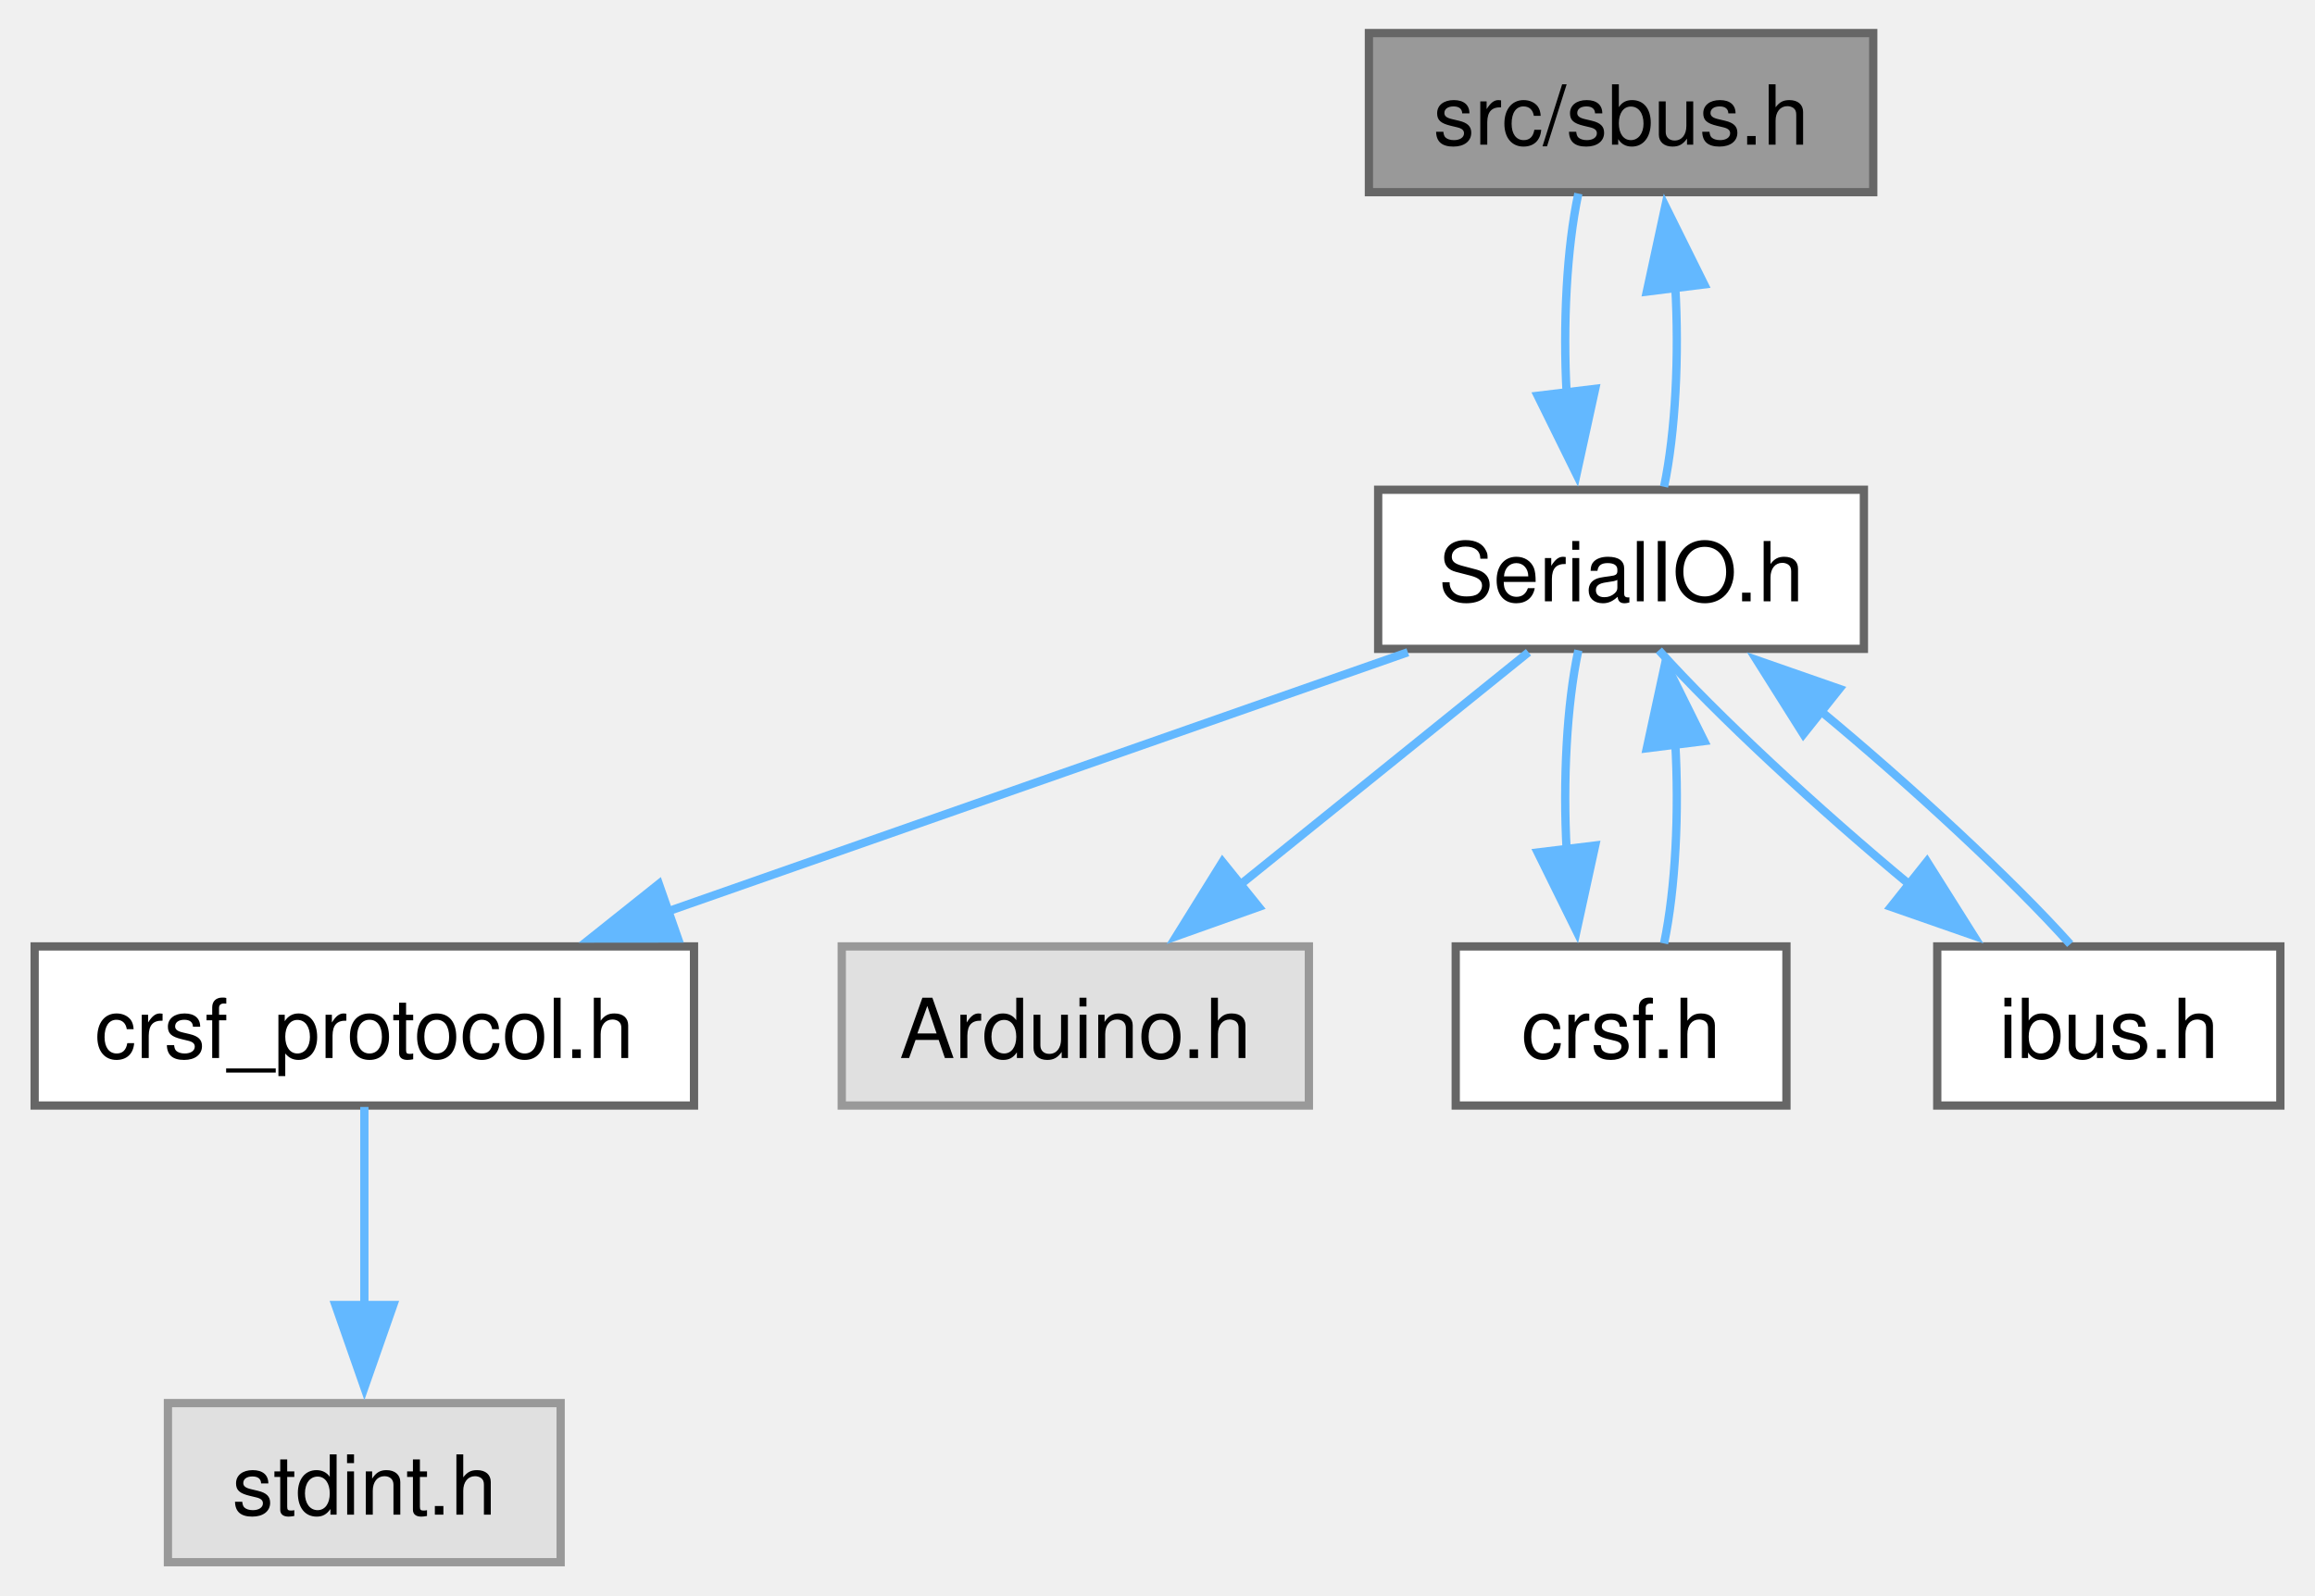
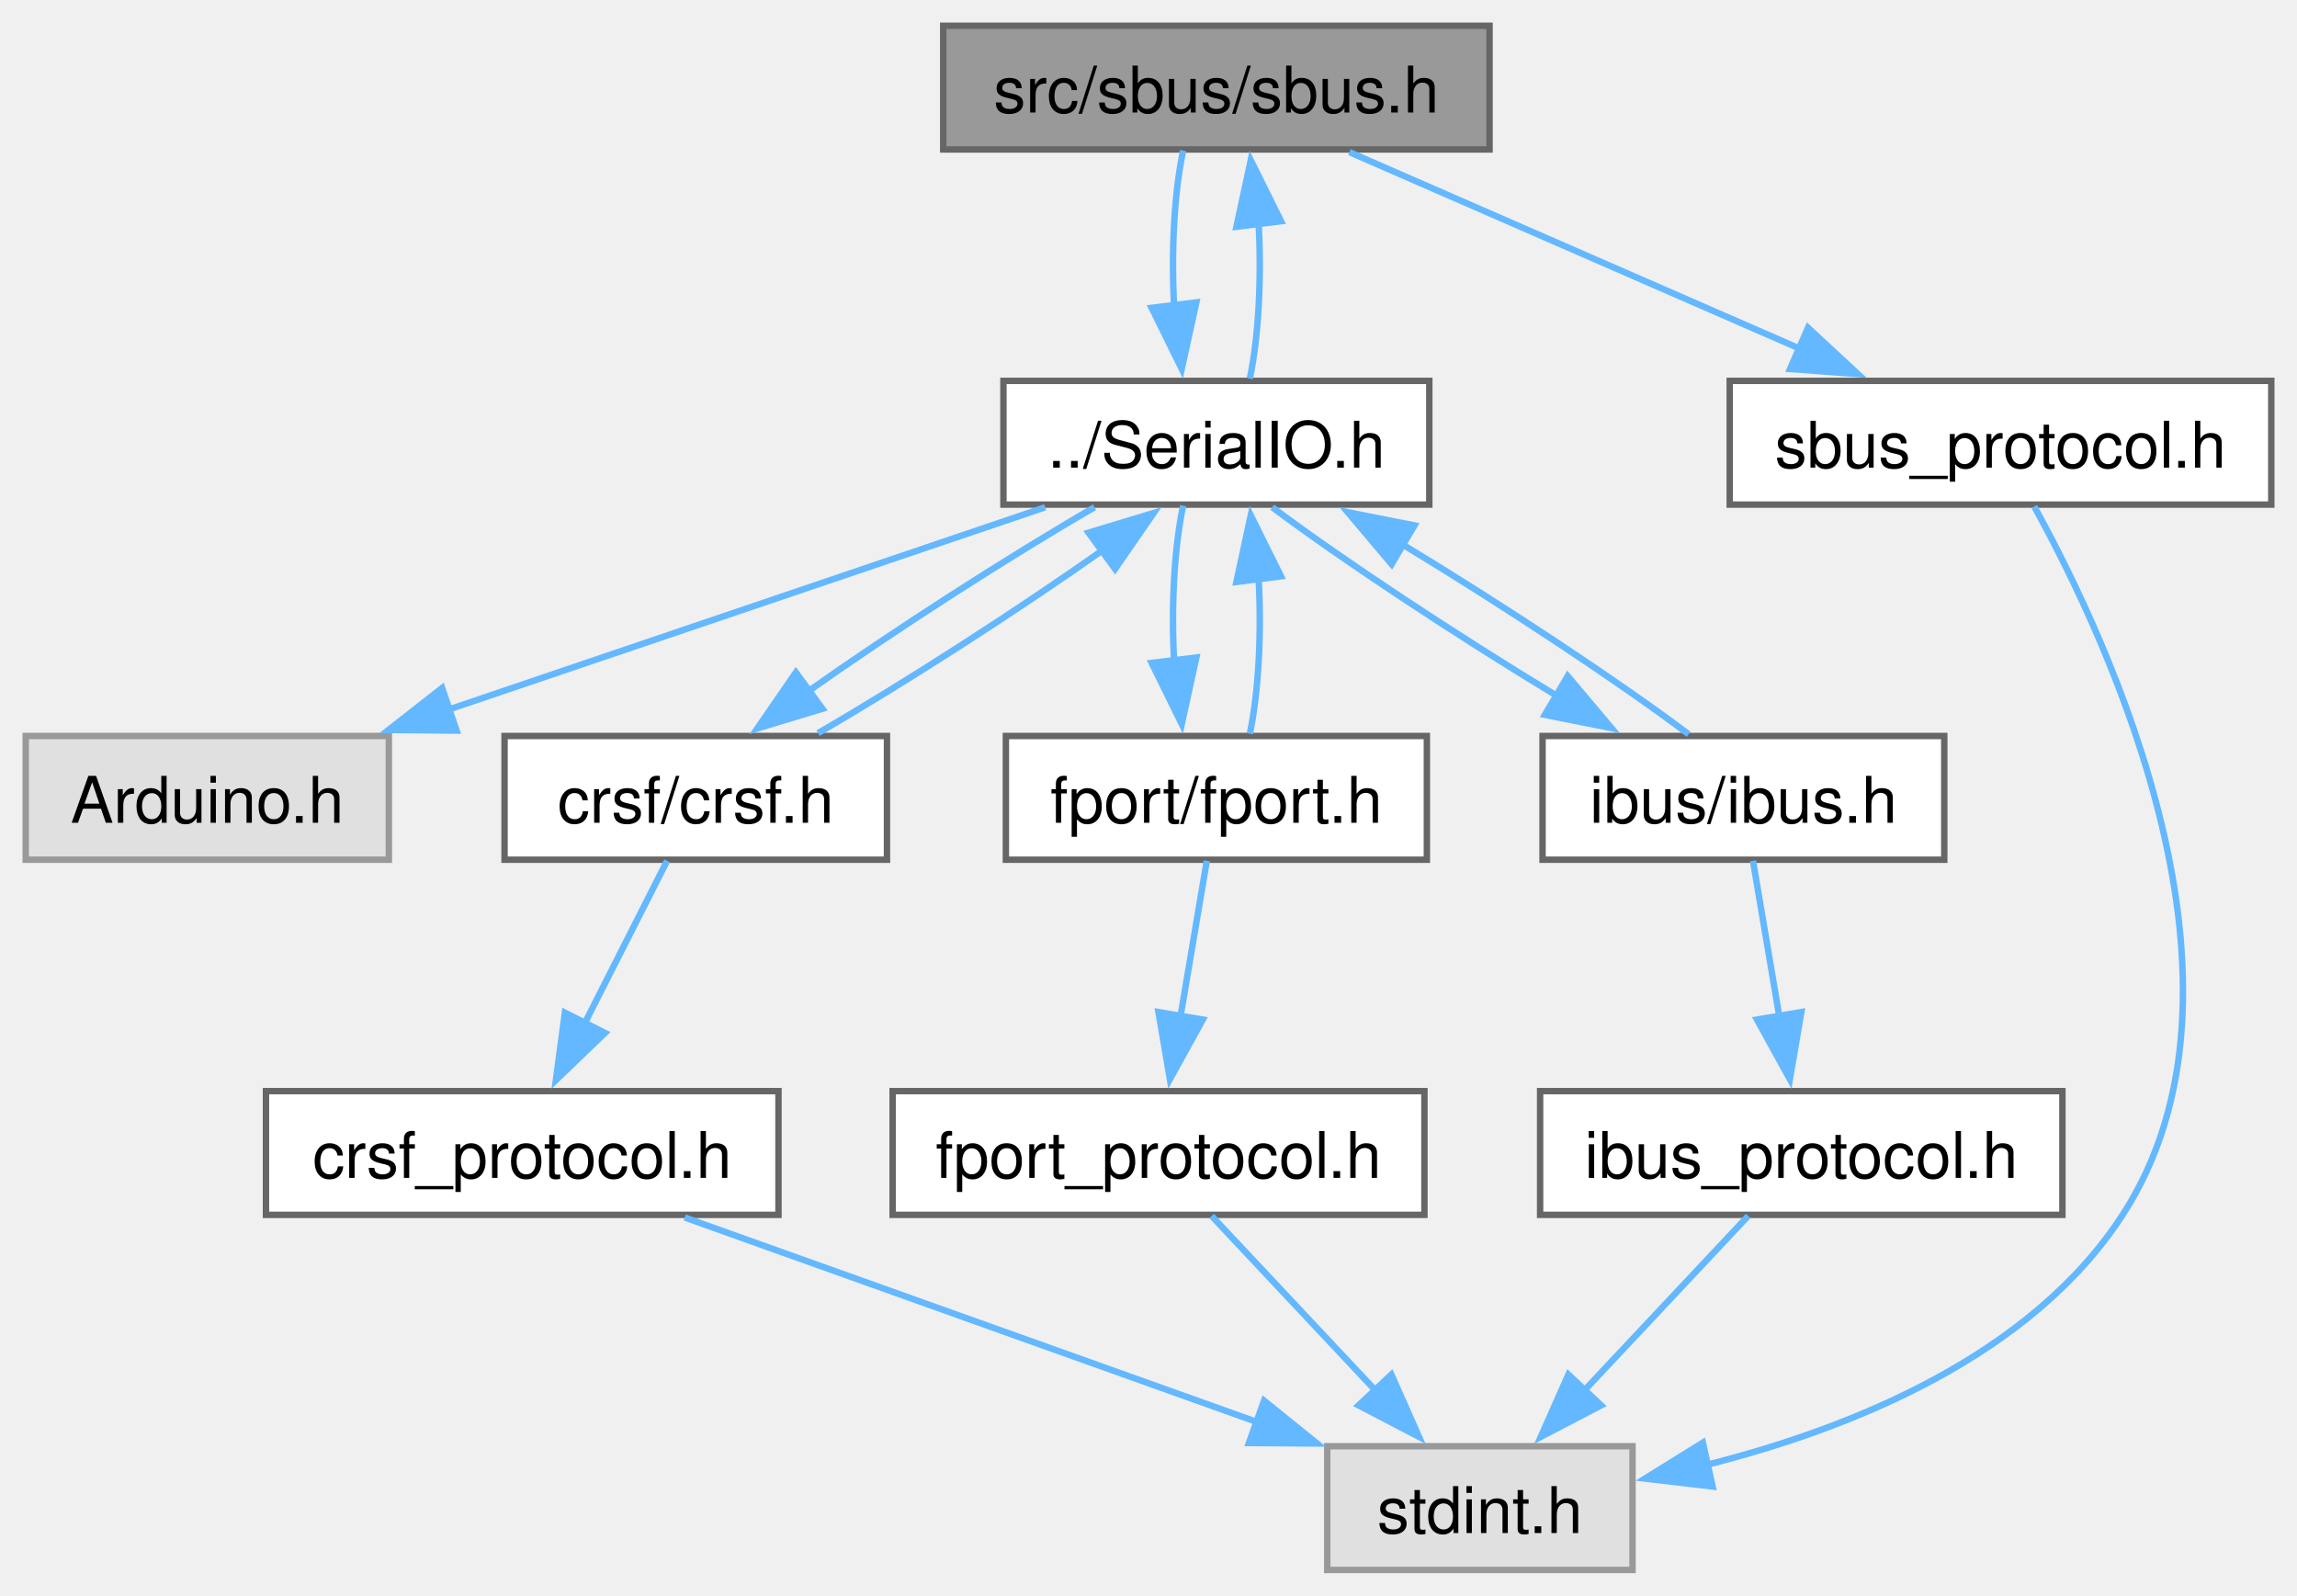
- <svg xmlns="http://www.w3.org/2000/svg" xmlns:xlink="http://www.w3.org/1999/xlink" width="280pt" height="193pt" viewBox="0.00 0.00 279.62 193.00">
-   <g id="graph0" class="graph" transform="scale(1 1) rotate(0) translate(4 189)">
+ <svg xmlns="http://www.w3.org/2000/svg" xmlns:xlink="http://www.w3.org/1999/xlink" width="357pt" height="248pt" viewBox="0.00 0.00 357.38 248.25">
+   <g id="graph0" class="graph" transform="scale(1 1) rotate(0) translate(4 244.25)">
    <g id="Node000001" class="node">
      <g id="a_Node000001">
        <a xlink:title="Header file for the SBUS protocol implementation.">
-           <polygon fill="#999999" stroke="#666666" points="222.38,-185 161.38,-185 161.38,-165.75 222.38,-165.75 222.38,-185" />
-           <text text-anchor="middle" x="191.88" y="-171.5" font-family="Helvetica,sans-Serif" font-size="10.00">src/sbus.h</text>
+           <polygon fill="#999999" stroke="#666666" points="227.75,-240.25 142.75,-240.25 142.75,-221 227.75,-221 227.75,-240.25" />
+           <text text-anchor="middle" x="185.25" y="-226.75" font-family="Helvetica,sans-Serif" font-size="10.00">src/sbus/sbus.h</text>
        </a>
      </g>
    </g>
    <g id="Node000002" class="node">
      <g id="a_Node000002">
        <a xlink:href="SerialIO_8h.html" target="_top" xlink:title="Header file for serial input/output (IO) functionality.">
-           <polygon fill="white" stroke="#666666" points="221.25,-129.75 162.5,-129.75 162.5,-110.5 221.25,-110.5 221.25,-129.75" />
-           <text text-anchor="middle" x="191.88" y="-116.25" font-family="Helvetica,sans-Serif" font-size="10.00">SerialIO.h</text>
+           <polygon fill="white" stroke="#666666" points="218.38,-185 152.12,-185 152.12,-165.75 218.38,-165.75 218.38,-185" />
+           <text text-anchor="middle" x="185.25" y="-171.5" font-family="Helvetica,sans-Serif" font-size="10.00">../SerialIO.h</text>
        </a>
      </g>
    </g>
    <g id="edge1_Node000001_Node000002" class="edge">
      <g id="a_edge1_Node000001_Node000002">
        <a xlink:title=" ">
-           <path fill="none" stroke="#63b8ff" d="M186.71,-165.58C185.3,-158.99 184.83,-149.71 185.3,-141.32" />
-           <polygon fill="#63b8ff" stroke="#63b8ff" points="188.75,-141.96 186.49,-131.61 181.8,-141.12 188.75,-141.96" />
-         </a>
-       </g>
-     </g>
-     <g id="edge9_Node000002_Node000001" class="edge">
-       <g id="a_edge9_Node000002_Node000001">
-         <a xlink:title=" ">
-           <path fill="none" stroke="#63b8ff" d="M197.08,-130.11C198.47,-136.75 198.92,-146.05 198.43,-154.42" />
-           <polygon fill="#63b8ff" stroke="#63b8ff" points="194.99,-153.72 197.23,-164.08 201.94,-154.59 194.99,-153.72" />
+           <path fill="none" stroke="#63b8ff" d="M180.08,-220.83C178.67,-214.24 178.21,-204.96 178.68,-196.57" />
+           <polygon fill="#63b8ff" stroke="#63b8ff" points="182.13,-197.21 179.86,-186.86 175.18,-196.37 182.13,-197.21" />
+         </a>
+       </g>
+     </g>
+     <g id="Node000011" class="node">
+       <g id="a_Node000011">
+         <a xlink:href="sbus__protocol_8h.html" target="_top" xlink:title="Header file for the SBus protocol implementation.">
+           <polygon fill="white" stroke="#666666" points="349.38,-185 265.12,-185 265.12,-165.75 349.38,-165.75 349.38,-185" />
+           <text text-anchor="middle" x="307.25" y="-171.5" font-family="Helvetica,sans-Serif" font-size="10.00">sbus_protocol.h</text>
+         </a>
+       </g>
+     </g>
+     <g id="edge16_Node000001_Node000011" class="edge">
+       <g id="a_edge16_Node000001_Node000011">
+         <a xlink:title=" ">
+           <path fill="none" stroke="#63b8ff" d="M205.95,-220.59C225.14,-212.22 253.96,-199.63 275.97,-190.03" />
+           <polygon fill="#63b8ff" stroke="#63b8ff" points="277.3,-193.27 285.07,-186.06 274.5,-186.85 277.3,-193.27" />
+         </a>
+       </g>
+     </g>
+     <g id="edge15_Node000002_Node000001" class="edge">
+       <g id="a_edge15_Node000002_Node000001">
+         <a xlink:title=" ">
+           <path fill="none" stroke="#63b8ff" d="M190.46,-185.36C191.85,-192 192.3,-201.3 191.81,-209.67" />
+           <polygon fill="#63b8ff" stroke="#63b8ff" points="188.37,-208.97 190.6,-219.33 195.31,-209.84 188.37,-208.97" />
        </a>
      </g>
    </g>
    <g id="Node000003" class="node">
      <g id="a_Node000003">
-         <a xlink:href="crsf__protocol_8h.html" target="_top" xlink:title="Header file for the CRSF protocol implementation.">
-           <polygon fill="white" stroke="#666666" points="79.75,-74.5 0,-74.5 0,-55.25 79.75,-55.25 79.75,-74.5" />
-           <text text-anchor="middle" x="39.88" y="-61" font-family="Helvetica,sans-Serif" font-size="10.00">crsf_protocol.h</text>
+         <a xlink:title=" ">
+           <polygon fill="#e0e0e0" stroke="#999999" points="56.5,-129.75 0,-129.75 0,-110.5 56.5,-110.5 56.5,-129.75" />
+           <text text-anchor="middle" x="28.25" y="-116.25" font-family="Helvetica,sans-Serif" font-size="10.00">Arduino.h</text>
        </a>
      </g>
    </g>
    <g id="edge2_Node000002_Node000003" class="edge">
      <g id="a_edge2_Node000002_Node000003">
        <a xlink:title=" ">
-           <path fill="none" stroke="#63b8ff" d="M166.09,-110.09C141.52,-101.49 104.29,-88.44 76.62,-78.75" />
-           <polygon fill="#63b8ff" stroke="#63b8ff" points="77.81,-75.46 67.21,-75.45 75.5,-82.06 77.81,-75.46" />
+           <path fill="none" stroke="#63b8ff" d="M158.62,-165.34C133.13,-156.7 94.44,-143.57 65.82,-133.87" />
+           <polygon fill="#63b8ff" stroke="#63b8ff" points="67.04,-130.59 56.45,-130.69 64.79,-137.22 67.04,-130.59" />
+         </a>
+       </g>
+     </g>
+     <g id="Node000004" class="node">
+       <g id="a_Node000004">
+         <a xlink:href="crsf_8h.html" target="_top" xlink:title="Header file for the CRSF protocol implementation.">
+           <polygon fill="white" stroke="#666666" points="134,-129.75 74.5,-129.75 74.5,-110.5 134,-110.5 134,-129.75" />
+           <text text-anchor="middle" x="104.25" y="-116.25" font-family="Helvetica,sans-Serif" font-size="10.00">crsf/crsf.h</text>
+         </a>
+       </g>
+     </g>
+     <g id="edge3_Node000002_Node000004" class="edge">
+       <g id="a_edge3_Node000002_Node000004">
+         <a xlink:title=" ">
+           <path fill="none" stroke="#63b8ff" d="M166.29,-165.34C152.71,-157.49 134.83,-145.95 121.63,-136.62" />
+           <polygon fill="#63b8ff" stroke="#63b8ff" points="123.96,-133.99 113.82,-130.92 119.83,-139.64 123.96,-133.99" />
+         </a>
+       </g>
+     </g>
+     <g id="Node000007" class="node">
+       <g id="a_Node000007">
+         <a xlink:href="fport_8h.html" target="_top" xlink:title="Header file for the FPort Protocol definations.">
+           <polygon fill="white" stroke="#666666" points="218,-129.75 152.5,-129.75 152.5,-110.5 218,-110.5 218,-129.75" />
+           <text text-anchor="middle" x="185.25" y="-116.25" font-family="Helvetica,sans-Serif" font-size="10.00">fport/fport.h</text>
+         </a>
+       </g>
+     </g>
+     <g id="edge7_Node000002_Node000007" class="edge">
+       <g id="a_edge7_Node000002_Node000007">
+         <a xlink:title=" ">
+           <path fill="none" stroke="#63b8ff" d="M180.08,-165.58C178.67,-158.99 178.21,-149.71 178.68,-141.32" />
+           <polygon fill="#63b8ff" stroke="#63b8ff" points="182.13,-141.96 179.86,-131.61 175.18,-141.12 182.13,-141.96" />
+         </a>
+       </g>
+     </g>
+     <g id="Node000009" class="node">
+       <g id="a_Node000009">
+         <a xlink:href="ibus_8h.html" target="_top" xlink:title="Header file for the Ibus protocol implementation.">
+           <polygon fill="white" stroke="#666666" points="298.5,-129.75 236,-129.75 236,-110.5 298.5,-110.5 298.5,-129.75" />
+           <text text-anchor="middle" x="267.25" y="-116.25" font-family="Helvetica,sans-Serif" font-size="10.00">ibus/ibus.h</text>
+         </a>
+       </g>
+     </g>
+     <g id="edge11_Node000002_Node000009" class="edge">
+       <g id="a_edge11_Node000002_Node000009">
+         <a xlink:title=" ">
+           <path fill="none" stroke="#63b8ff" d="M193.94,-165.34C204.64,-157.31 222.66,-145.41 238.25,-135.98" />
+           <polygon fill="#63b8ff" stroke="#63b8ff" points="239.91,-139.07 246.74,-130.97 236.35,-133.04 239.91,-139.07" />
+         </a>
+       </g>
+     </g>
+     <g id="edge4_Node000004_Node000002" class="edge">
+       <g id="a_edge4_Node000004_Node000002">
+         <a xlink:title=" ">
+           <path fill="none" stroke="#63b8ff" d="M123.28,-130.2C136.8,-138.02 154.55,-149.47 167.71,-158.76" />
+           <polygon fill="#63b8ff" stroke="#63b8ff" points="165.36,-161.38 175.5,-164.45 169.49,-155.73 165.36,-161.38" />
        </a>
      </g>
    </g>
    <g id="Node000005" class="node">
      <g id="a_Node000005">
-         <a xlink:title=" ">
-           <polygon fill="#e0e0e0" stroke="#999999" points="154.12,-74.5 97.62,-74.5 97.62,-55.25 154.12,-55.25 154.12,-74.5" />
-           <text text-anchor="middle" x="125.88" y="-61" font-family="Helvetica,sans-Serif" font-size="10.00">Arduino.h</text>
-         </a>
-       </g>
-     </g>
-     <g id="edge4_Node000002_Node000005" class="edge">
-       <g id="a_edge4_Node000002_Node000005">
-         <a xlink:title=" ">
-           <path fill="none" stroke="#63b8ff" d="M180.68,-110.09C171.14,-102.4 157.2,-91.15 145.77,-81.93" />
-           <polygon fill="#63b8ff" stroke="#63b8ff" points="148.06,-79.28 138.08,-75.73 143.67,-84.73 148.06,-79.28" />
+         <a xlink:href="crsf__protocol_8h.html" target="_top" xlink:title="Header file for the CRSF protocol implementation.">
+           <polygon fill="white" stroke="#666666" points="117.12,-74.5 37.38,-74.5 37.38,-55.25 117.12,-55.25 117.12,-74.5" />
+           <text text-anchor="middle" x="77.25" y="-61" font-family="Helvetica,sans-Serif" font-size="10.00">crsf_protocol.h</text>
+         </a>
+       </g>
+     </g>
+     <g id="edge5_Node000004_Node000005" class="edge">
+       <g id="a_edge5_Node000004_Node000005">
+         <a xlink:title=" ">
+           <path fill="none" stroke="#63b8ff" d="M99.79,-110.33C96.3,-103.44 91.3,-93.59 86.9,-84.91" />
+           <polygon fill="#63b8ff" stroke="#63b8ff" points="90.13,-83.55 82.49,-76.21 83.89,-86.71 90.13,-83.55" />
        </a>
      </g>
    </g>
    <g id="Node000006" class="node">
      <g id="a_Node000006">
-         <a xlink:href="crsf_8h.html" target="_top" xlink:title="Header file for the CRSF protocol implementation.">
-           <polygon fill="white" stroke="#666666" points="211.88,-74.5 171.88,-74.5 171.88,-55.25 211.88,-55.25 211.88,-74.5" />
-           <text text-anchor="middle" x="191.88" y="-61" font-family="Helvetica,sans-Serif" font-size="10.00">crsf.h</text>
-         </a>
-       </g>
-     </g>
-     <g id="edge5_Node000002_Node000006" class="edge">
-       <g id="a_edge5_Node000002_Node000006">
-         <a xlink:title=" ">
-           <path fill="none" stroke="#63b8ff" d="M186.71,-110.33C185.3,-103.74 184.83,-94.46 185.3,-86.07" />
-           <polygon fill="#63b8ff" stroke="#63b8ff" points="188.75,-86.71 186.49,-76.36 181.8,-85.87 188.75,-86.71" />
-         </a>
-       </g>
-     </g>
-     <g id="Node000007" class="node">
-       <g id="a_Node000007">
-         <a xlink:href="ibus_8h.html" target="_top" xlink:title="Header file for the Ibus protocol implementation.">
-           <polygon fill="white" stroke="#666666" points="271.62,-74.5 230.12,-74.5 230.12,-55.25 271.62,-55.25 271.62,-74.5" />
-           <text text-anchor="middle" x="250.88" y="-61" font-family="Helvetica,sans-Serif" font-size="10.00">ibus.h</text>
-         </a>
-       </g>
-     </g>
-     <g id="edge7_Node000002_Node000007" class="edge">
-       <g id="a_edge7_Node000002_Node000007">
-         <a xlink:title=" ">
-           <path fill="none" stroke="#63b8ff" d="M196.45,-110.33C203.37,-102.59 215.71,-91.14 227,-81.79" />
-           <polygon fill="#63b8ff" stroke="#63b8ff" points="228.88,-84.77 234.53,-75.8 224.52,-79.29 228.88,-84.77" />
-         </a>
-       </g>
-     </g>
-     <g id="Node000004" class="node">
-       <g id="a_Node000004">
-         <a xlink:title=" ">
-           <polygon fill="#e0e0e0" stroke="#999999" points="63.62,-19.25 16.12,-19.25 16.12,0 63.62,0 63.62,-19.25" />
-           <text text-anchor="middle" x="39.88" y="-5.75" font-family="Helvetica,sans-Serif" font-size="10.00">stdint.h</text>
-         </a>
-       </g>
-     </g>
-     <g id="edge3_Node000003_Node000004" class="edge">
-       <g id="a_edge3_Node000003_Node000004">
-         <a xlink:title=" ">
-           <path fill="none" stroke="#63b8ff" d="M39.88,-55.08C39.88,-48.57 39.88,-39.42 39.88,-31.12" />
-           <polygon fill="#63b8ff" stroke="#63b8ff" points="43.38,-31.12 39.88,-21.12 36.38,-31.12 43.38,-31.12" />
-         </a>
-       </g>
-     </g>
-     <g id="edge6_Node000006_Node000002" class="edge">
-       <g id="a_edge6_Node000006_Node000002">
-         <a xlink:title=" ">
-           <path fill="none" stroke="#63b8ff" d="M197.08,-74.86C198.47,-81.5 198.92,-90.8 198.43,-99.17" />
-           <polygon fill="#63b8ff" stroke="#63b8ff" points="194.99,-98.47 197.23,-108.83 201.94,-99.34 194.99,-98.47" />
+         <a xlink:title=" ">
+           <polygon fill="#e0e0e0" stroke="#999999" points="250,-19.25 202.5,-19.25 202.5,0 250,0 250,-19.25" />
+           <text text-anchor="middle" x="226.25" y="-5.75" font-family="Helvetica,sans-Serif" font-size="10.00">stdint.h</text>
+         </a>
+       </g>
+     </g>
+     <g id="edge6_Node000005_Node000006" class="edge">
+       <g id="a_edge6_Node000005_Node000006">
+         <a xlink:title=" ">
+           <path fill="none" stroke="#63b8ff" d="M102.53,-54.84C127.05,-46.08 164.44,-32.71 191.7,-22.97" />
+           <polygon fill="#63b8ff" stroke="#63b8ff" points="192.67,-26.34 200.91,-19.68 190.31,-19.75 192.67,-26.34" />
        </a>
      </g>
    </g>
    <g id="edge8_Node000007_Node000002" class="edge">
      <g id="a_edge8_Node000007_Node000002">
        <a xlink:title=" ">
-           <path fill="none" stroke="#63b8ff" d="M246.2,-74.77C239.27,-82.51 227.01,-93.89 215.77,-103.19" />
-           <polygon fill="#63b8ff" stroke="#63b8ff" points="213.93,-100.18 208.28,-109.15 218.29,-105.66 213.93,-100.18" />
+           <path fill="none" stroke="#63b8ff" d="M190.46,-130.11C191.85,-136.75 192.3,-146.05 191.81,-154.42" />
+           <polygon fill="#63b8ff" stroke="#63b8ff" points="188.37,-153.72 190.6,-164.08 195.31,-154.59 188.37,-153.72" />
+         </a>
+       </g>
+     </g>
+     <g id="Node000008" class="node">
+       <g id="a_Node000008">
+         <a xlink:href="fport__protocol_8h.html" target="_top" xlink:title="Header file for the F.Port protocol implementation.">
+           <polygon fill="white" stroke="#666666" points="217.62,-74.5 134.88,-74.5 134.88,-55.25 217.62,-55.25 217.62,-74.5" />
+           <text text-anchor="middle" x="176.25" y="-61" font-family="Helvetica,sans-Serif" font-size="10.00">fport_protocol.h</text>
+         </a>
+       </g>
+     </g>
+     <g id="edge9_Node000007_Node000008" class="edge">
+       <g id="a_edge9_Node000007_Node000008">
+         <a xlink:title=" ">
+           <path fill="none" stroke="#63b8ff" d="M183.76,-110.33C182.65,-103.74 181.08,-94.46 179.66,-86.07" />
+           <polygon fill="#63b8ff" stroke="#63b8ff" points="183.14,-85.63 178.02,-76.35 176.24,-86.8 183.14,-85.63" />
+         </a>
+       </g>
+     </g>
+     <g id="edge10_Node000008_Node000006" class="edge">
+       <g id="a_edge10_Node000008_Node000006">
+         <a xlink:title=" ">
+           <path fill="none" stroke="#63b8ff" d="M184.51,-55.08C191.41,-47.73 201.47,-37.01 209.99,-27.94" />
+           <polygon fill="#63b8ff" stroke="#63b8ff" points="212.48,-30.4 216.78,-20.71 207.38,-25.61 212.48,-30.4" />
+         </a>
+       </g>
+     </g>
+     <g id="edge12_Node000009_Node000002" class="edge">
+       <g id="a_edge12_Node000009_Node000002">
+         <a xlink:title=" ">
+           <path fill="none" stroke="#63b8ff" d="M258.73,-130.02C248.06,-138.06 229.91,-150.05 214.23,-159.54" />
+           <polygon fill="#63b8ff" stroke="#63b8ff" points="212.52,-156.48 205.68,-164.57 216.07,-162.51 212.52,-156.48" />
+         </a>
+       </g>
+     </g>
+     <g id="Node000010" class="node">
+       <g id="a_Node000010">
+         <a xlink:href="ibus__protocol_8h.html" target="_top" xlink:title="Header file for the iBus protocol implementation.">
+           <polygon fill="white" stroke="#666666" points="316.88,-74.5 235.62,-74.5 235.62,-55.25 316.88,-55.25 316.88,-74.5" />
+           <text text-anchor="middle" x="276.25" y="-61" font-family="Helvetica,sans-Serif" font-size="10.00">ibus_protocol.h</text>
+         </a>
+       </g>
+     </g>
+     <g id="edge13_Node000009_Node000010" class="edge">
+       <g id="a_edge13_Node000009_Node000010">
+         <a xlink:title=" ">
+           <path fill="none" stroke="#63b8ff" d="M268.74,-110.33C269.85,-103.74 271.42,-94.46 272.84,-86.07" />
+           <polygon fill="#63b8ff" stroke="#63b8ff" points="276.26,-86.8 274.48,-76.35 269.36,-85.63 276.26,-86.8" />
+         </a>
+       </g>
+     </g>
+     <g id="edge14_Node000010_Node000006" class="edge">
+       <g id="a_edge14_Node000010_Node000006">
+         <a xlink:title=" ">
+           <path fill="none" stroke="#63b8ff" d="M267.99,-55.08C261.09,-47.73 251.03,-37.01 242.51,-27.94" />
+           <polygon fill="#63b8ff" stroke="#63b8ff" points="245.12,-25.61 235.72,-20.71 240.02,-30.4 245.12,-25.61" />
+         </a>
+       </g>
+     </g>
+     <g id="edge17_Node000011_Node000006" class="edge">
+       <g id="a_edge17_Node000011_Node000006">
+         <a xlink:title=" ">
+           <path fill="none" stroke="#63b8ff" d="M312.5,-165.45C324.13,-144.39 349.28,-90.74 326.25,-55.25 312,-33.28 284.14,-22.04 261.43,-16.33" />
+           <polygon fill="#63b8ff" stroke="#63b8ff" points="262.46,-12.98 251.94,-14.22 260.94,-19.81 262.46,-12.98" />
        </a>
      </g>
    </g>
  </g>
</svg>
